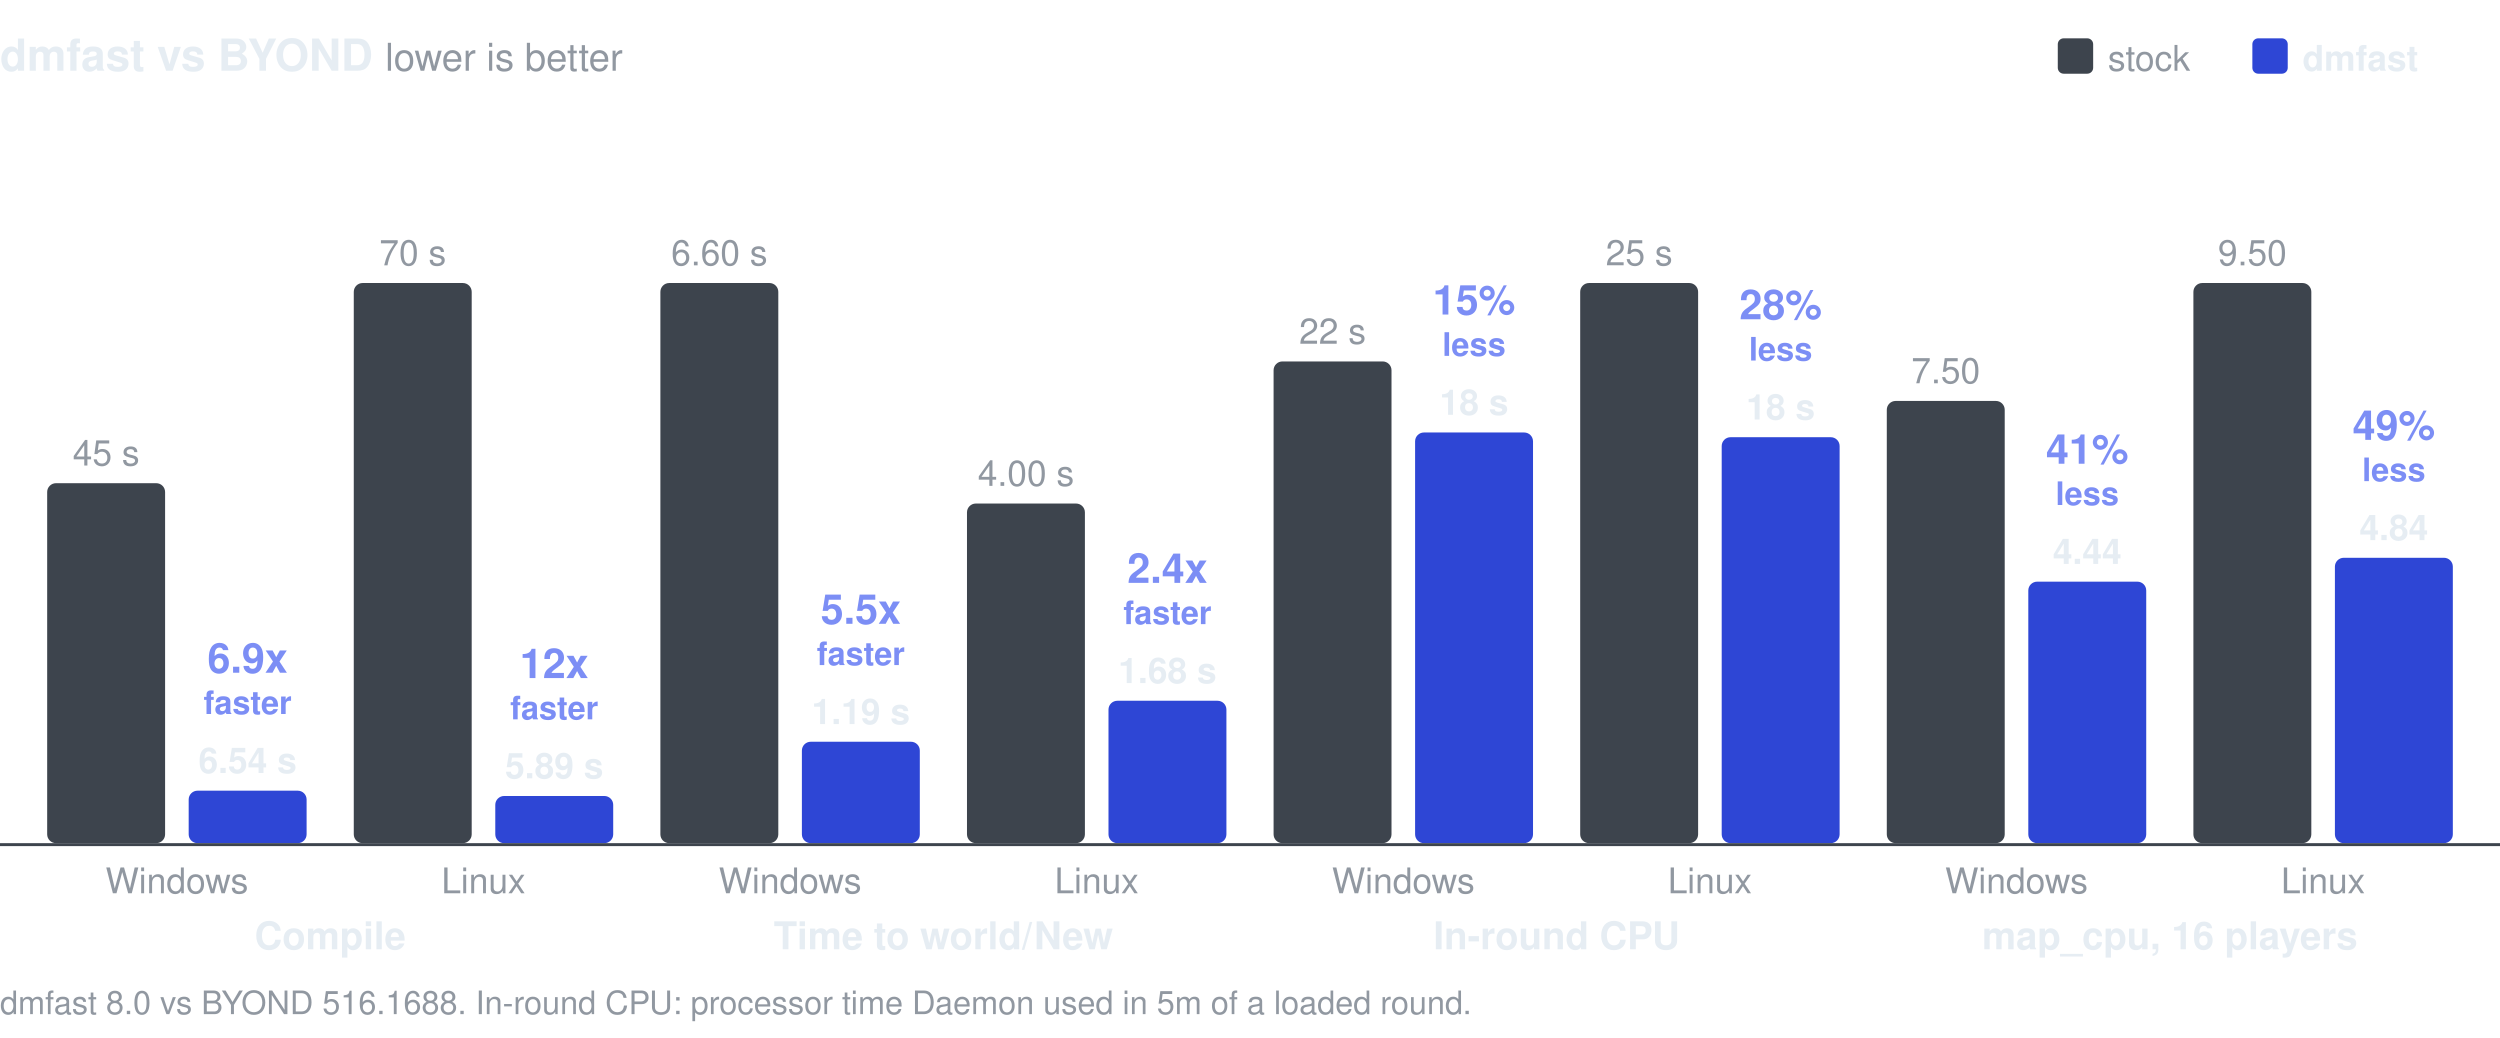
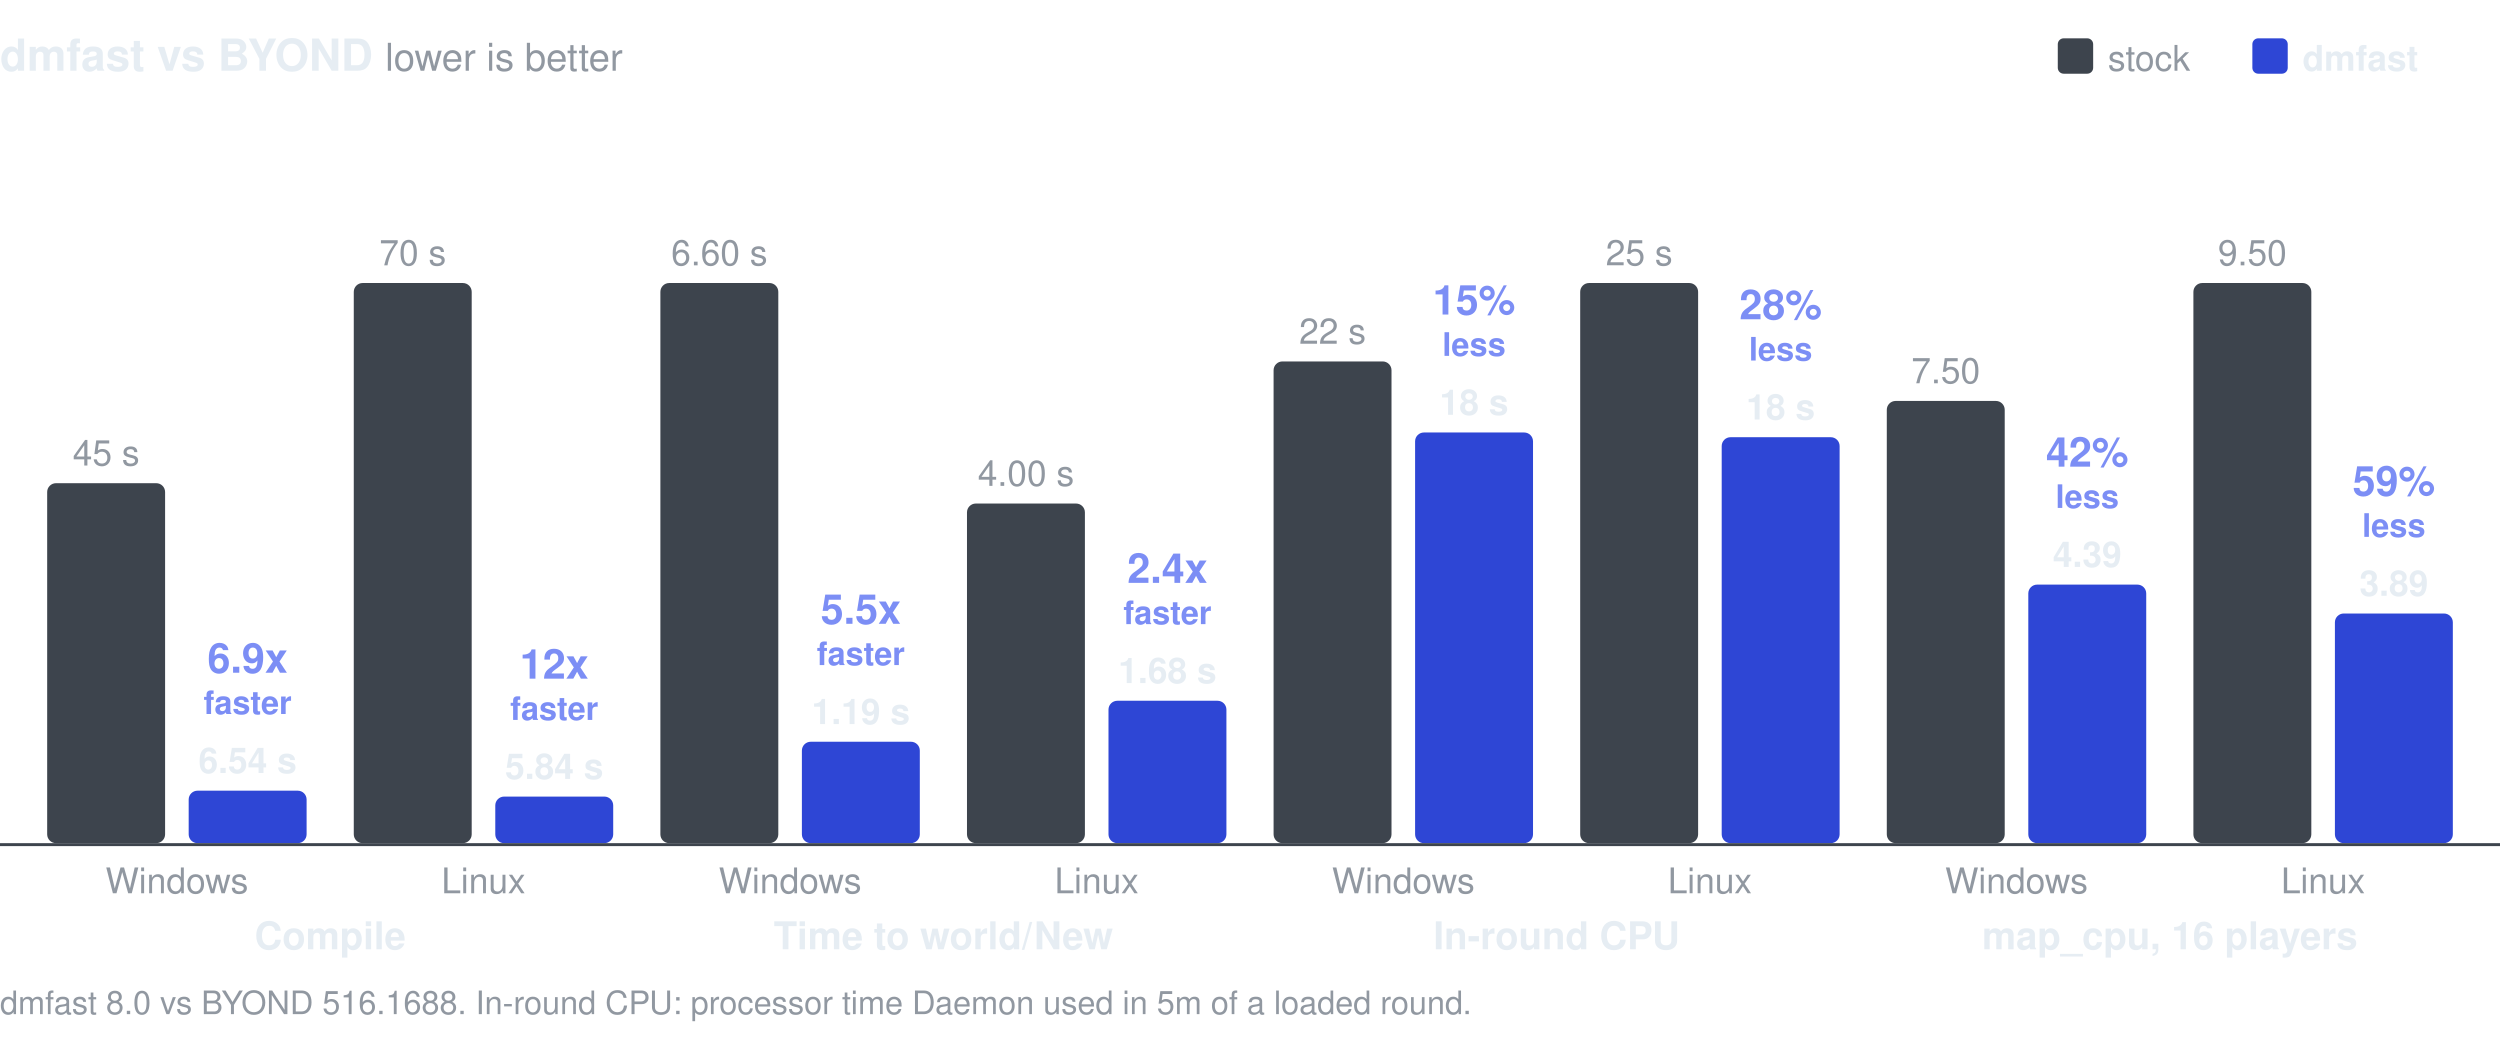
- <svg xmlns="http://www.w3.org/2000/svg" width="848" height="352" viewBox="0 0 848 352" font-family="-apple-system,BlinkMacSystemFont,Segoe UI,Helvetica,Arial,sans-serif" role="img" aria-label="dmfast vs stock BYOND 516.1688 on SS13 codebases: compile windows 6.9x faster; compile linux 12x faster; time to world/new windows 5.5x faster; time to world/new linux 2.4x faster; in-round cpu windows 15% less; in-round cpu linux 28% less; map_cpu, 16 players windows 41% less; map_cpu, 16 players linux 49% less">
+ <svg xmlns="http://www.w3.org/2000/svg" width="848" height="352" viewBox="0 0 848 352" font-family="-apple-system,BlinkMacSystemFont,Segoe UI,Helvetica,Arial,sans-serif" role="img" aria-label="dmfast vs stock BYOND 516.1688 on SS13 codebases: compile windows 6.9x faster; compile linux 12x faster; time to world/new windows 5.5x faster; time to world/new linux 2.4x faster; in-round cpu windows 15% less; in-round cpu linux 28% less; map_cpu, 16 players windows 42% less; map_cpu, 16 players linux 59% less">
  <text x="0" y="24" font-size="15" font-weight="600" fill="#e6edf3">dmfast vs BYOND <tspan font-weight="400" fill="#9198a1" font-size="13">lower is better</tspan>
  </text>
  <rect x="698" y="13" width="12" height="12" rx="2" fill="#3d444d" />
  <text x="715" y="24" font-size="12" fill="#9198a1">stock</text>
  <rect x="764" y="13" width="12" height="12" rx="2" fill="#2E46D5" />
  <text x="781" y="24" font-size="12" fill="#e6edf3" font-weight="600">dmfast</text>
  <rect x="16.0" y="163.9" width="40" height="122.1" rx="3" fill="#3d444d" />
  <text x="36.0" y="157.9" font-size="12" text-anchor="middle" fill="#9198a1">45 s</text>
  <rect x="64.0" y="268.2" width="40" height="17.8" rx="3" fill="#2E46D5" />
  <text x="84.0" y="262.2" font-size="12" text-anchor="middle" font-weight="600" fill="#e6edf3">6.54 s</text>
  <text x="84.0" y="228.2" font-size="14" text-anchor="middle" font-weight="700" fill="#7C8EF5">6.9x</text>
  <text x="84.0" y="242.2" font-size="11" text-anchor="middle" font-weight="700" fill="#7C8EF5">faster</text>
  <text x="60.0" y="303" font-size="12" text-anchor="middle" fill="#9198a1">Windows</text>
  <rect x="120.0" y="96.0" width="40" height="190.0" rx="3" fill="#3d444d" />
  <text x="140.0" y="90.0" font-size="12" text-anchor="middle" fill="#9198a1">70 s</text>
-   <rect x="168.0" y="270.0" width="40" height="16.0" rx="3" fill="#2E46D5" />
-   <text x="188.0" y="264.0" font-size="12" text-anchor="middle" font-weight="600" fill="#e6edf3">5.89 s</text>
-   <text x="188.0" y="230.0" font-size="14" text-anchor="middle" font-weight="700" fill="#7C8EF5">12x</text>
-   <text x="188.0" y="244.0" font-size="11" text-anchor="middle" font-weight="700" fill="#7C8EF5">faster</text>
+   <rect x="168.0" y="270.2" width="40" height="15.8" rx="3" fill="#2E46D5" />
+   <text x="188.0" y="264.2" font-size="12" text-anchor="middle" font-weight="600" fill="#e6edf3">5.84 s</text>
+   <text x="188.0" y="230.2" font-size="14" text-anchor="middle" font-weight="700" fill="#7C8EF5">12x</text>
+   <text x="188.0" y="244.2" font-size="11" text-anchor="middle" font-weight="700" fill="#7C8EF5">faster</text>
  <text x="164.0" y="303" font-size="12" text-anchor="middle" fill="#9198a1">Linux</text>
  <rect x="224.0" y="96.0" width="40" height="190.0" rx="3" fill="#3d444d" />
  <text x="244.0" y="90.0" font-size="12" text-anchor="middle" fill="#9198a1">6.60 s</text>
  <rect x="272.0" y="251.6" width="40" height="34.4" rx="3" fill="#2E46D5" />
  <text x="292.0" y="245.6" font-size="12" text-anchor="middle" font-weight="600" fill="#e6edf3">1.19 s</text>
  <text x="292.0" y="211.6" font-size="14" text-anchor="middle" font-weight="700" fill="#7C8EF5">5.5x</text>
  <text x="292.0" y="225.6" font-size="11" text-anchor="middle" font-weight="700" fill="#7C8EF5">faster</text>
  <text x="268.0" y="303" font-size="12" text-anchor="middle" fill="#9198a1">Windows</text>
  <rect x="328.0" y="170.8" width="40" height="115.2" rx="3" fill="#3d444d" />
  <text x="348.0" y="164.8" font-size="12" text-anchor="middle" fill="#9198a1">4.00 s</text>
  <rect x="376.0" y="237.7" width="40" height="48.3" rx="3" fill="#2E46D5" />
  <text x="396.0" y="231.7" font-size="12" text-anchor="middle" font-weight="600" fill="#e6edf3">1.68 s</text>
  <text x="396.0" y="197.7" font-size="14" text-anchor="middle" font-weight="700" fill="#7C8EF5">2.4x</text>
  <text x="396.0" y="211.7" font-size="11" text-anchor="middle" font-weight="700" fill="#7C8EF5">faster</text>
  <text x="372.0" y="303" font-size="12" text-anchor="middle" fill="#9198a1">Linux</text>
  <rect x="432.0" y="122.6" width="40" height="163.4" rx="3" fill="#3d444d" />
  <text x="452.0" y="116.6" font-size="12" text-anchor="middle" fill="#9198a1">22 s</text>
  <rect x="480.0" y="146.7" width="40" height="139.3" rx="3" fill="#2E46D5" />
  <text x="500.0" y="140.7" font-size="12" text-anchor="middle" font-weight="600" fill="#e6edf3">18 s</text>
  <text x="500.0" y="106.7" font-size="14" text-anchor="middle" font-weight="700" fill="#7C8EF5">15%</text>
  <text x="500.0" y="120.7" font-size="11" text-anchor="middle" font-weight="700" fill="#7C8EF5">less</text>
  <text x="476.0" y="303" font-size="12" text-anchor="middle" fill="#9198a1">Windows</text>
  <rect x="536.0" y="96.0" width="40" height="190.0" rx="3" fill="#3d444d" />
  <text x="556.0" y="90.0" font-size="12" text-anchor="middle" fill="#9198a1">25 s</text>
  <rect x="584.0" y="148.3" width="40" height="137.7" rx="3" fill="#2E46D5" />
  <text x="604.0" y="142.3" font-size="12" text-anchor="middle" font-weight="600" fill="#e6edf3">18 s</text>
  <text x="604.0" y="108.3" font-size="14" text-anchor="middle" font-weight="700" fill="#7C8EF5">28%</text>
  <text x="604.0" y="122.3" font-size="11" text-anchor="middle" font-weight="700" fill="#7C8EF5">less</text>
  <text x="580.0" y="303" font-size="12" text-anchor="middle" fill="#9198a1">Linux</text>
  <rect x="640.0" y="136.0" width="40" height="150.0" rx="3" fill="#3d444d" />
  <text x="660.0" y="130.0" font-size="12" text-anchor="middle" fill="#9198a1">7.50</text>
-   <rect x="688.0" y="197.3" width="40" height="88.7" rx="3" fill="#2E46D5" />
-   <text x="708.0" y="191.3" font-size="12" text-anchor="middle" font-weight="600" fill="#e6edf3">4.44</text>
-   <text x="708.0" y="157.3" font-size="14" text-anchor="middle" font-weight="700" fill="#7C8EF5">41%</text>
-   <text x="708.0" y="171.3" font-size="11" text-anchor="middle" font-weight="700" fill="#7C8EF5">less</text>
+   <rect x="688.0" y="198.3" width="40" height="87.7" rx="3" fill="#2E46D5" />
+   <text x="708.0" y="192.3" font-size="12" text-anchor="middle" font-weight="600" fill="#e6edf3">4.39</text>
+   <text x="708.0" y="158.3" font-size="14" text-anchor="middle" font-weight="700" fill="#7C8EF5">42%</text>
+   <text x="708.0" y="172.3" font-size="11" text-anchor="middle" font-weight="700" fill="#7C8EF5">less</text>
  <text x="684.0" y="303" font-size="12" text-anchor="middle" fill="#9198a1">Windows</text>
  <rect x="744.0" y="96.0" width="40" height="190.0" rx="3" fill="#3d444d" />
  <text x="764.0" y="90.0" font-size="12" text-anchor="middle" fill="#9198a1">9.50</text>
-   <rect x="792.0" y="189.2" width="40" height="96.8" rx="3" fill="#2E46D5" />
-   <text x="812.0" y="183.2" font-size="12" text-anchor="middle" font-weight="600" fill="#e6edf3">4.84</text>
-   <text x="812.0" y="149.2" font-size="14" text-anchor="middle" font-weight="700" fill="#7C8EF5">49%</text>
-   <text x="812.0" y="163.2" font-size="11" text-anchor="middle" font-weight="700" fill="#7C8EF5">less</text>
+   <rect x="792.0" y="208.1" width="40" height="77.9" rx="3" fill="#2E46D5" />
+   <text x="812.0" y="202.1" font-size="12" text-anchor="middle" font-weight="600" fill="#e6edf3">3.89</text>
+   <text x="812.0" y="168.1" font-size="14" text-anchor="middle" font-weight="700" fill="#7C8EF5">59%</text>
+   <text x="812.0" y="182.1" font-size="11" text-anchor="middle" font-weight="700" fill="#7C8EF5">less</text>
  <text x="788.0" y="303" font-size="12" text-anchor="middle" fill="#9198a1">Linux</text>
  <text x="112.0" y="322" font-size="13" font-weight="600" text-anchor="middle" fill="#e6edf3">Compile</text>
  <text x="320.0" y="322" font-size="13" font-weight="600" text-anchor="middle" fill="#e6edf3">Time to world/New</text>
  <text x="528.0" y="322" font-size="13" font-weight="600" text-anchor="middle" fill="#e6edf3">In-round CPU</text>
  <text x="736.0" y="322" font-size="13" font-weight="600" text-anchor="middle" fill="#e6edf3">map_cpu, 16 players</text>
  <line x1="0" y1="286.5" x2="848" y2="286.5" stroke="#3d444d" />
  <text x="0" y="344" font-size="11" fill="#9198a1">dmfast 8.0 vs BYOND 516.1688. In-round CPU: processor time Daemon used in 5m of a loaded round.</text>
</svg>
